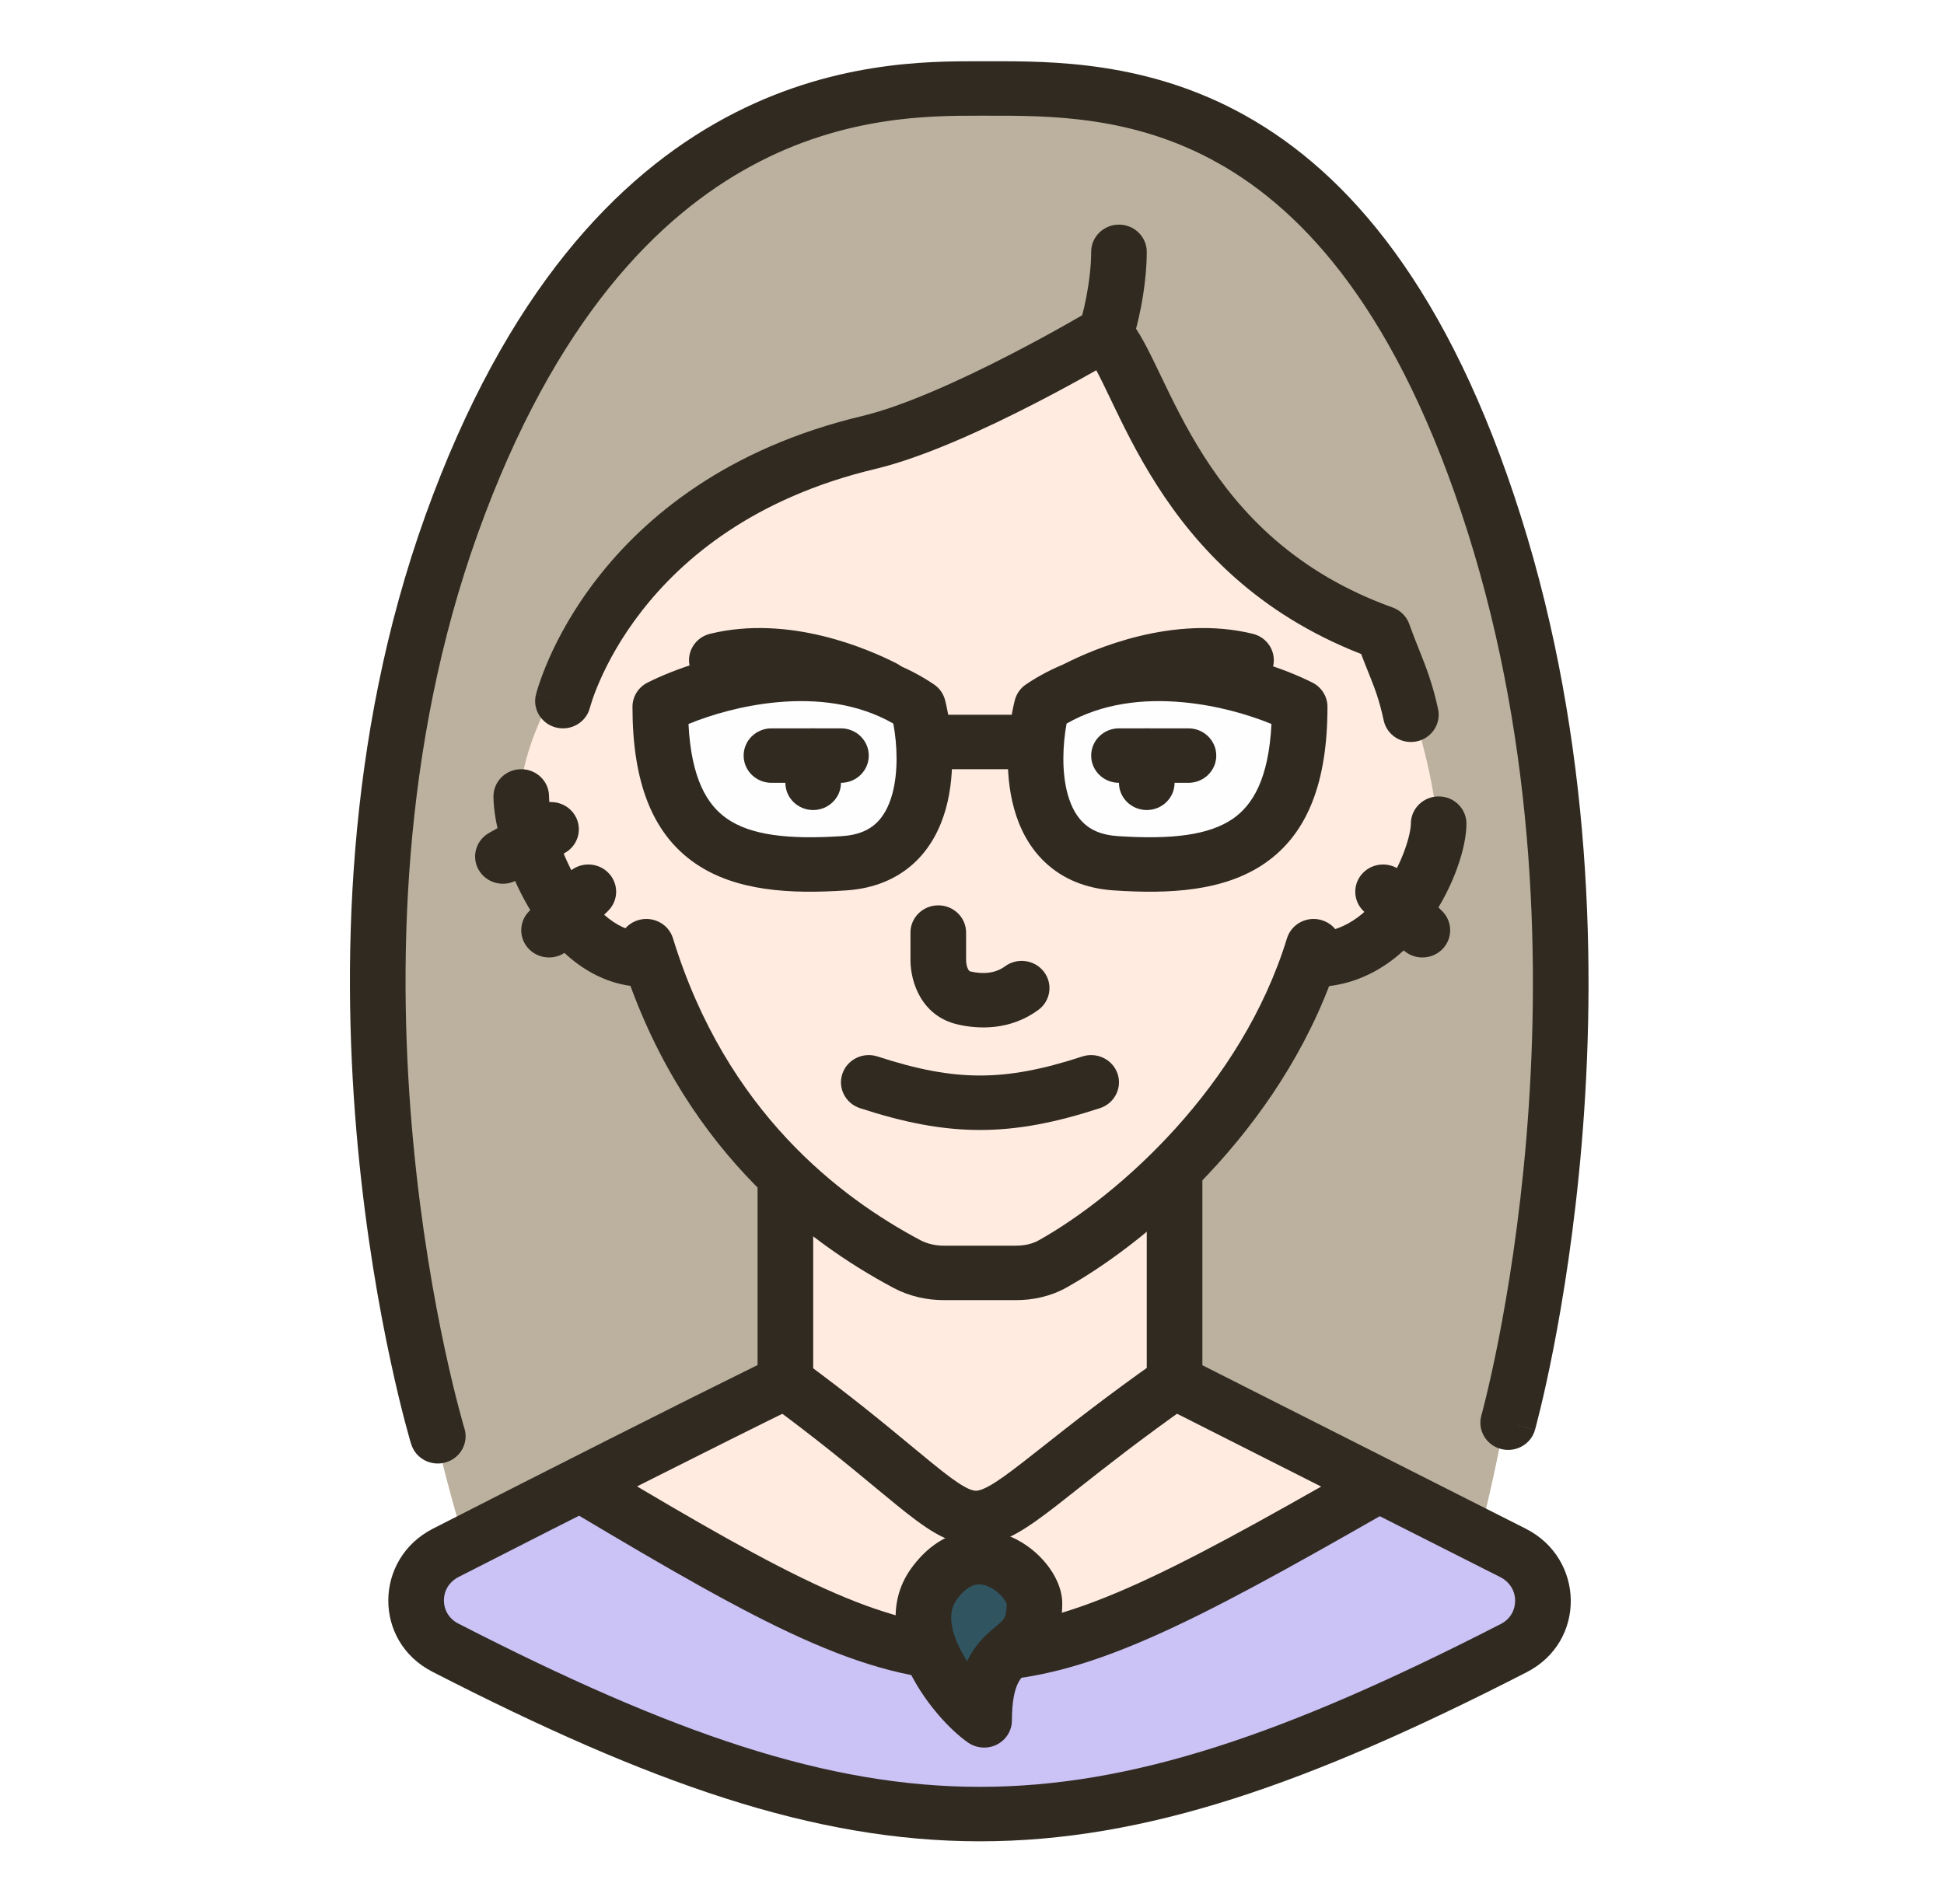
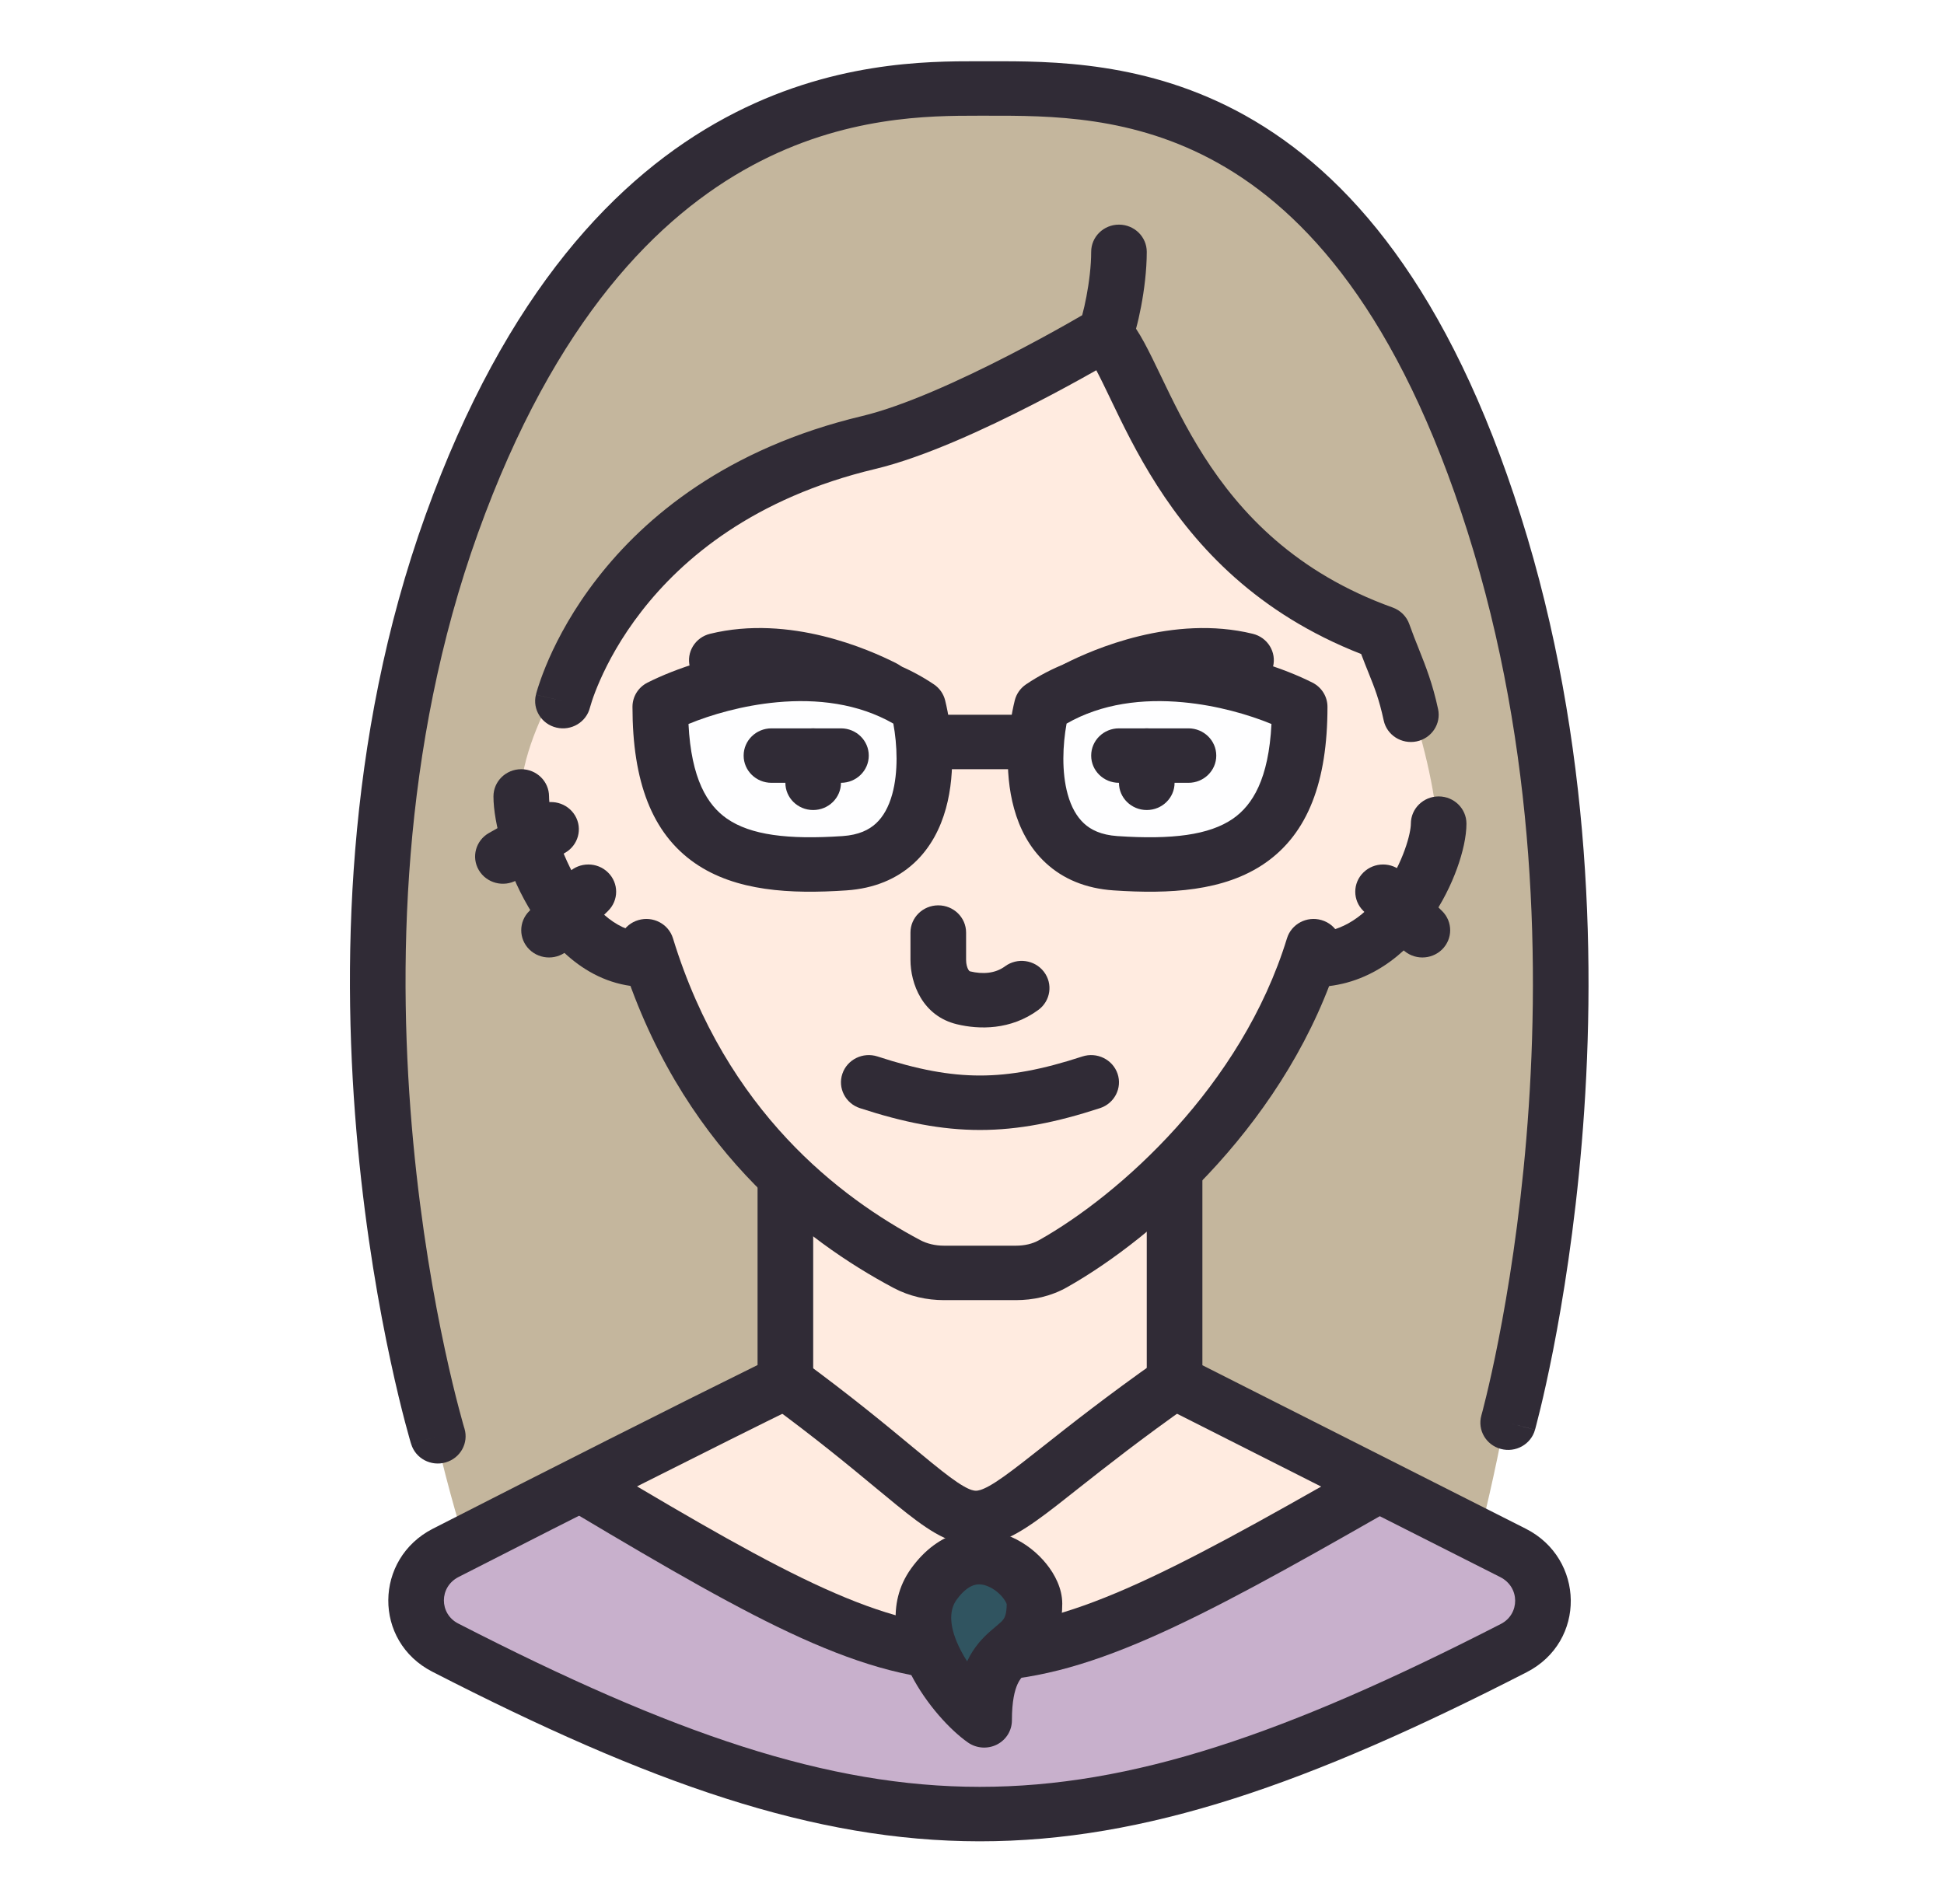
<svg xmlns="http://www.w3.org/2000/svg" width="49" height="48" viewBox="0 0 49 48" fill="none">
-   <path d="M37.314 38.612C37.314 38.612 41.091 24.533 37.538 13.296C33.986 2.059 27.875 2.231 24.701 2.231C22.248 2.231 16.04 1.029 11.627 13.296C7.214 25.563 11.738 38.955 11.738 38.955L24.701 44.618L37.314 38.612Z" fill="#BCB19E" />
+   <path d="M37.314 38.612C37.314 38.612 41.091 24.533 37.538 13.296C33.986 2.059 27.875 2.231 24.701 2.231C22.248 2.231 16.04 1.029 11.627 13.296C7.214 25.563 11.738 38.955 11.738 38.955L24.701 44.618L37.314 38.612Z" fill="#C4B69D" />
  <path d="M14.891 15.96C14.891 15.96 12.915 18.591 13.139 20.421C13.242 21.263 14.015 22.481 14.015 22.481L16.117 24.197L16.818 25.57L19.796 30.203V34.665L12.613 38.097V39.127L26.628 43.589L36.964 38.612L29.431 34.665V30.203L30.132 29.345L32.935 24.197L35.037 23.51C35.037 23.51 36.351 22.399 36.263 21.108C36.088 18.534 34.862 15.96 34.862 15.96L32.935 15.273L29.431 11.498L27.854 8.409L25.752 9.61L18.394 12.184L14.891 15.96Z" fill="#FFEBE0" />
-   <path d="M10.336 39.813L14.365 37.41L19.971 41.014H27.504L35.387 37.41L38.54 39.127L39.416 41.014L34.686 43.932L24 45.991L16.117 44.275L10.336 41.014V39.813Z" fill="#CBC2F5" />
+   <path d="M10.336 39.813L14.365 37.41L19.971 41.014H27.504L35.387 37.41L38.54 39.127L39.416 41.014L34.686 43.932L24 45.991L16.117 44.275L10.336 41.014V39.813Z" fill="#C8B0CC" />
  <path d="M23.142 17.819C20.914 16.316 17.88 17.193 16.642 17.819C16.642 21.387 18.499 21.95 21.285 21.762C23.514 21.612 23.452 19.071 23.142 17.819Z" fill="#FEFEFF" />
  <path d="M26.259 17.819C28.488 16.316 31.521 17.193 32.759 17.819C32.759 21.387 30.902 21.95 28.116 21.762C25.888 21.612 25.95 19.071 26.259 17.819Z" fill="#FEFEFF" />
-   <path fill-rule="evenodd" clip-rule="evenodd" d="M35.116 37.236C35.311 37.564 35.199 37.984 34.864 38.175C32.467 39.545 30.583 40.594 28.972 41.298C27.353 42.006 25.962 42.387 24.551 42.387C23.137 42.387 21.77 42.005 20.197 41.295C18.634 40.589 16.823 39.538 14.526 38.169C14.196 37.971 14.091 37.549 14.292 37.225C14.493 36.901 14.924 36.799 15.255 36.996C17.563 38.372 19.306 39.381 20.784 40.048C22.251 40.711 23.412 41.014 24.551 41.014C25.692 41.014 26.879 40.709 28.401 40.044C29.931 39.376 31.75 38.365 34.158 36.989C34.492 36.798 34.922 36.909 35.116 37.236Z" fill="#302A21" />
-   <path fill-rule="evenodd" clip-rule="evenodd" d="M30.175 34.436C30.401 34.744 30.329 35.173 30.015 35.394C28.76 36.277 27.868 36.982 27.178 37.526C26.984 37.68 26.806 37.82 26.641 37.949C26.272 38.235 25.941 38.479 25.635 38.65C25.322 38.825 24.982 38.955 24.599 38.955C24.214 38.955 23.876 38.824 23.567 38.645C23.267 38.471 22.948 38.225 22.596 37.939C22.437 37.81 22.267 37.669 22.082 37.516C21.425 36.971 20.576 36.268 19.375 35.386C19.066 35.158 19.003 34.728 19.235 34.425C19.467 34.121 19.906 34.06 20.216 34.287C21.454 35.196 22.343 35.933 23 36.478C23.18 36.627 23.343 36.762 23.491 36.882C23.843 37.168 24.086 37.351 24.28 37.463C24.465 37.571 24.554 37.582 24.599 37.582C24.647 37.582 24.741 37.569 24.94 37.458C25.145 37.343 25.402 37.158 25.771 36.872C25.926 36.752 26.097 36.617 26.286 36.468C26.976 35.922 27.907 35.187 29.197 34.279C29.511 34.058 29.949 34.128 30.175 34.436Z" fill="#302A21" />
-   <path fill-rule="evenodd" clip-rule="evenodd" d="M16.09 23.196C16.461 23.087 16.852 23.293 16.963 23.656C18.308 28.038 21.192 30.198 23.194 31.263C23.368 31.355 23.573 31.404 23.795 31.404H25.606C25.831 31.404 26.029 31.356 26.19 31.265C28.217 30.125 31.295 27.383 32.439 23.656C32.55 23.293 32.941 23.087 33.311 23.196C33.682 23.305 33.892 23.688 33.781 24.051C32.506 28.207 29.128 31.195 26.888 32.456C26.482 32.684 26.035 32.777 25.606 32.777H23.795C23.365 32.777 22.925 32.682 22.525 32.47C20.309 31.291 17.103 28.882 15.621 24.051C15.509 23.688 15.72 23.305 16.09 23.196Z" fill="#302A21" />
-   <path fill-rule="evenodd" clip-rule="evenodd" d="M24.885 2.917C24.823 2.917 24.761 2.917 24.7 2.917H24.657C23.436 2.917 21.284 2.917 18.955 4.174C16.612 5.439 13.993 8.033 12.047 13.442C10.103 18.847 10.011 24.486 10.416 28.798C10.618 30.95 10.942 32.76 11.216 34.031C11.353 34.666 11.476 35.165 11.566 35.504C11.61 35.673 11.646 35.803 11.67 35.888C11.683 35.931 11.692 35.964 11.698 35.985L11.705 36.007L11.707 36.013C11.817 36.377 11.606 36.759 11.235 36.867C10.864 36.975 10.474 36.769 10.364 36.405L11.035 36.209C10.364 36.405 10.363 36.405 10.363 36.405L10.363 36.404L10.363 36.402L10.36 36.394L10.351 36.365C10.344 36.34 10.334 36.304 10.32 36.257C10.293 36.163 10.255 36.025 10.208 35.846C10.114 35.489 9.986 34.97 9.845 34.314C9.562 33.002 9.228 31.138 9.02 28.924C8.605 24.504 8.689 18.646 10.726 12.986C12.761 7.329 15.573 4.432 18.278 2.972C20.924 1.543 23.377 1.544 24.636 1.544C24.657 1.544 24.679 1.544 24.7 1.544C24.772 1.544 24.846 1.544 24.922 1.544C26.503 1.541 28.923 1.536 31.387 2.912C33.988 4.365 36.523 7.283 38.333 13.011C40.145 18.742 40.231 24.5 39.87 28.81C39.689 30.968 39.396 32.771 39.148 34.036C39.023 34.669 38.91 35.169 38.827 35.512C38.786 35.683 38.752 35.815 38.728 35.906C38.716 35.951 38.707 35.985 38.701 36.009L38.693 36.037L38.691 36.045L38.69 36.047C38.69 36.048 38.69 36.048 38.014 35.866L38.69 36.048C38.588 36.413 38.202 36.629 37.829 36.528C37.456 36.428 37.236 36.05 37.339 35.684L37.34 35.679L37.346 35.657C37.352 35.637 37.36 35.606 37.371 35.565C37.392 35.483 37.424 35.358 37.463 35.196C37.542 34.87 37.651 34.39 37.771 33.777C38.012 32.551 38.297 30.798 38.473 28.698C38.825 24.49 38.736 18.922 36.995 13.417C35.253 7.908 32.893 5.334 30.693 4.105C28.559 2.913 26.469 2.915 24.885 2.917Z" fill="#302A21" />
-   <path fill-rule="evenodd" clip-rule="evenodd" d="M28.204 5.663C28.591 5.663 28.905 5.97 28.905 6.349C28.905 6.817 28.84 7.319 28.762 7.728C28.723 7.934 28.679 8.125 28.635 8.285C28.635 8.285 28.635 8.286 28.634 8.286C28.709 8.4 28.777 8.518 28.841 8.635C28.974 8.88 29.111 9.166 29.253 9.461L29.26 9.476C29.553 10.087 29.89 10.787 30.35 11.507C31.262 12.934 32.657 14.437 35.102 15.315C35.3 15.386 35.455 15.541 35.523 15.736C35.602 15.96 35.682 16.16 35.761 16.357C35.938 16.802 36.109 17.231 36.248 17.877C36.328 18.248 36.086 18.612 35.707 18.691C35.328 18.769 34.956 18.532 34.877 18.161C34.761 17.624 34.649 17.346 34.496 16.964C34.44 16.825 34.378 16.672 34.309 16.488C31.689 15.464 30.155 13.789 29.163 12.236C28.653 11.439 28.285 10.672 27.994 10.065L27.992 10.06C27.855 9.775 27.74 9.536 27.633 9.334C27.62 9.341 27.607 9.349 27.594 9.356C27.207 9.575 26.668 9.872 26.055 10.186C24.849 10.806 23.293 11.529 22.064 11.822C18.996 12.553 17.201 14.084 16.171 15.41C15.652 16.077 15.324 16.697 15.126 17.146C15.027 17.37 14.961 17.55 14.921 17.671C14.901 17.732 14.888 17.777 14.88 17.805C14.876 17.819 14.873 17.829 14.871 17.835L14.87 17.838L14.871 17.837C14.87 17.838 14.87 17.838 14.87 17.839C14.778 18.206 14.401 18.432 14.025 18.343C13.649 18.254 13.418 17.883 13.508 17.515L14.19 17.676C13.508 17.515 13.509 17.514 13.509 17.514L13.509 17.513L13.509 17.511L13.511 17.505L13.515 17.488C13.519 17.475 13.524 17.456 13.53 17.434C13.543 17.388 13.562 17.325 13.589 17.247C13.641 17.089 13.722 16.869 13.839 16.602C14.074 16.069 14.457 15.349 15.056 14.579C16.259 13.03 18.319 11.301 21.733 10.488C22.779 10.238 24.202 9.588 25.404 8.97C25.997 8.666 26.519 8.379 26.894 8.167C27.049 8.079 27.178 8.005 27.276 7.948C27.278 7.942 27.28 7.935 27.282 7.928C27.314 7.809 27.351 7.653 27.384 7.476C27.452 7.119 27.504 6.706 27.504 6.349C27.504 5.97 27.817 5.663 28.204 5.663Z" fill="#302A21" />
-   <path fill-rule="evenodd" clip-rule="evenodd" d="M17.354 18.252C17.423 19.637 17.829 20.296 18.324 20.639C18.921 21.052 19.858 21.171 21.237 21.078C21.649 21.05 21.905 20.919 22.079 20.759C22.262 20.59 22.4 20.345 22.489 20.024C22.645 19.461 22.616 18.779 22.517 18.242C21.63 17.732 20.591 17.611 19.586 17.704C18.718 17.784 17.919 18.019 17.354 18.252ZM19.456 16.337C20.747 16.218 22.245 16.381 23.54 17.253C23.682 17.349 23.783 17.493 23.823 17.657C23.994 18.348 24.108 19.422 23.842 20.383C23.706 20.873 23.462 21.369 23.039 21.759C22.607 22.157 22.036 22.4 21.333 22.447C19.926 22.542 18.543 22.472 17.514 21.759C16.433 21.009 15.942 19.702 15.942 17.819C15.942 17.562 16.088 17.326 16.321 17.209C17.011 16.86 18.166 16.456 19.456 16.337Z" fill="#302A21" />
-   <path fill-rule="evenodd" clip-rule="evenodd" d="M32.048 18.252C31.979 19.637 31.572 20.296 31.078 20.639C30.481 21.052 29.543 21.171 28.165 21.078C27.753 21.05 27.496 20.919 27.323 20.759C27.14 20.59 27.001 20.345 26.912 20.024C26.756 19.461 26.786 18.779 26.884 18.242C27.771 17.732 28.811 17.611 29.815 17.704C30.684 17.784 31.482 18.019 32.048 18.252ZM29.946 16.337C28.655 16.218 27.157 16.381 25.862 17.253C25.72 17.349 25.619 17.493 25.578 17.657C25.408 18.348 25.294 19.422 25.56 20.383C25.695 20.873 25.94 21.369 26.363 21.759C26.794 22.157 27.366 22.4 28.069 22.447C29.475 22.542 30.859 22.472 31.887 21.759C32.969 21.009 33.46 19.702 33.46 17.819C33.46 17.562 33.314 17.326 33.081 17.209C32.39 16.86 31.236 16.456 29.946 16.337Z" fill="#302A21" />
-   <path fill-rule="evenodd" clip-rule="evenodd" d="M26.102 19.392H23.299V18.019H26.102V19.392Z" fill="#302A21" />
-   <path fill-rule="evenodd" clip-rule="evenodd" d="M23.65 22.824C24.037 22.824 24.351 23.131 24.351 23.51V24.198C24.351 24.311 24.379 24.398 24.409 24.447C24.432 24.484 24.446 24.487 24.454 24.489C24.454 24.489 24.454 24.489 24.455 24.489C24.77 24.565 25.085 24.543 25.331 24.362C25.64 24.134 26.08 24.195 26.312 24.498C26.545 24.802 26.482 25.232 26.173 25.46C25.474 25.974 24.676 25.956 24.12 25.822C23.247 25.612 22.949 24.79 22.949 24.198V23.51C22.949 23.131 23.263 22.824 23.65 22.824Z" fill="#302A21" />
-   <path fill-rule="evenodd" clip-rule="evenodd" d="M18.744 19.049C18.744 18.669 19.058 18.362 19.445 18.362H21.197V19.049V19.735H19.445C19.058 19.735 18.744 19.428 18.744 19.049ZM21.898 19.049C21.898 19.428 21.584 19.735 21.197 19.735V19.049V18.362C21.584 18.362 21.898 18.669 21.898 19.049Z" fill="#302A21" />
-   <path fill-rule="evenodd" clip-rule="evenodd" d="M20.496 18.362C20.883 18.362 21.197 18.669 21.197 19.049V19.735L20.496 19.735H19.796V19.049C19.796 18.67 20.109 18.362 20.496 18.362ZM20.496 20.421C20.109 20.421 19.796 20.114 19.796 19.735H20.496H21.197C21.197 20.114 20.883 20.421 20.496 20.421Z" fill="#302A21" />
-   <path fill-rule="evenodd" clip-rule="evenodd" d="M30.657 19.049C30.657 18.669 30.343 18.362 29.956 18.362H28.204V19.049V19.735H29.956C30.343 19.735 30.657 19.428 30.657 19.049ZM27.504 19.049C27.504 19.428 27.817 19.735 28.204 19.735V19.049V18.362C27.817 18.362 27.504 18.669 27.504 19.049Z" fill="#302A21" />
-   <path fill-rule="evenodd" clip-rule="evenodd" d="M28.905 18.362C28.518 18.362 28.204 18.669 28.204 19.049V19.735L28.905 19.735H29.606V19.049C29.606 18.67 29.292 18.362 28.905 18.362ZM28.905 20.421C29.292 20.421 29.606 20.114 29.606 19.735H28.905H28.204C28.204 20.114 28.518 20.421 28.905 20.421Z" fill="#302A21" />
-   <path fill-rule="evenodd" clip-rule="evenodd" d="M21.233 27.069C21.355 26.709 21.752 26.515 22.119 26.634C23.125 26.963 23.924 27.114 24.701 27.114C25.477 27.114 26.276 26.963 27.282 26.634C27.649 26.515 28.046 26.709 28.169 27.069C28.291 27.428 28.092 27.817 27.725 27.937C26.629 28.295 25.676 28.487 24.701 28.487C23.726 28.487 22.772 28.295 21.676 27.937C21.309 27.817 21.111 27.428 21.233 27.069Z" fill="#302A21" />
-   <path fill-rule="evenodd" clip-rule="evenodd" d="M26.555 17.648C26.733 17.985 27.156 18.116 27.5 17.942C28.144 17.616 29.76 16.949 31.238 17.31C31.613 17.401 31.993 17.178 32.087 16.81C32.181 16.442 31.952 16.069 31.576 15.978C29.566 15.487 27.542 16.375 26.856 16.723C26.512 16.897 26.378 17.311 26.555 17.648Z" fill="#302A21" />
-   <path fill-rule="evenodd" clip-rule="evenodd" d="M22.895 17.648C22.718 17.985 22.295 18.116 21.951 17.942C21.305 17.615 19.714 16.949 18.238 17.31C17.862 17.402 17.482 17.178 17.388 16.81C17.294 16.442 17.523 16.069 17.899 15.978C19.911 15.486 21.91 16.376 22.595 16.723C22.939 16.897 23.073 17.311 22.895 17.648Z" fill="#302A21" />
-   <path fill-rule="evenodd" clip-rule="evenodd" d="M15.325 21.995C15.599 22.263 15.599 22.698 15.325 22.966L14.334 23.937C14.061 24.205 13.617 24.205 13.343 23.937C13.07 23.669 13.07 23.234 13.343 22.966L14.334 21.995C14.608 21.727 15.052 21.727 15.325 21.995Z" fill="#302A21" />
-   <path fill-rule="evenodd" clip-rule="evenodd" d="M14.497 20.564C14.69 20.892 14.575 21.312 14.24 21.501L13.027 22.188C12.691 22.377 12.263 22.265 12.069 21.936C11.876 21.608 11.991 21.188 12.326 20.999L13.54 20.312C13.875 20.123 14.303 20.235 14.497 20.564Z" fill="#302A21" />
-   <path fill-rule="evenodd" clip-rule="evenodd" d="M13.138 19.392C13.525 19.392 13.839 19.699 13.839 20.078C13.839 20.448 14.056 21.361 14.535 22.183C15.022 23.018 15.627 23.51 16.292 23.51C16.679 23.51 16.992 23.818 16.992 24.197C16.992 24.576 16.679 24.883 16.292 24.883C14.853 24.883 13.882 23.831 13.318 22.864C12.746 21.884 12.438 20.738 12.438 20.078C12.438 19.699 12.751 19.392 13.138 19.392Z" fill="#302A21" />
-   <path fill-rule="evenodd" clip-rule="evenodd" d="M36.263 20.078C35.876 20.078 35.562 20.386 35.562 20.765C35.562 20.87 35.523 21.109 35.405 21.433C35.292 21.745 35.121 22.093 34.897 22.414C34.438 23.07 33.836 23.51 33.109 23.51C32.722 23.51 32.409 23.818 32.409 24.197C32.409 24.576 32.722 24.883 33.109 24.883C34.486 24.883 35.46 24.037 36.052 23.191C36.353 22.761 36.577 22.305 36.726 21.893C36.871 21.493 36.963 21.088 36.963 20.765C36.963 20.386 36.65 20.078 36.263 20.078Z" fill="#302A21" />
-   <path fill-rule="evenodd" clip-rule="evenodd" d="M34.366 21.995C34.092 22.263 34.092 22.698 34.366 22.966L35.357 23.937C35.63 24.205 36.074 24.205 36.348 23.937C36.621 23.669 36.621 23.234 36.348 22.966L35.357 21.995C35.083 21.727 34.64 21.727 34.366 21.995Z" fill="#302A21" />
-   <path fill-rule="evenodd" clip-rule="evenodd" d="M19.796 29.002C20.183 29.002 20.497 29.309 20.497 29.688V34.837C20.497 35.096 20.347 35.334 20.109 35.45C18.18 36.395 14.614 38.195 11.559 39.756C11.063 40.01 11.071 40.684 11.549 40.929C16.969 43.711 20.856 45.045 24.693 45.047C28.53 45.049 32.415 43.718 37.831 40.94C38.309 40.695 38.318 40.014 37.815 39.759L29.285 35.447C29.052 35.329 28.905 35.093 28.905 34.837V29.688C28.905 29.309 29.219 29.002 29.606 29.002C29.993 29.002 30.307 29.309 30.307 29.688V34.418L38.458 38.539C39.945 39.291 39.989 41.383 38.481 42.157C33.01 44.963 28.877 46.422 24.692 46.42C20.508 46.418 16.373 44.955 10.898 42.145C9.4 41.376 9.43 39.296 10.911 38.539C13.774 37.076 17.092 35.4 19.095 34.413V29.688C19.095 29.309 19.409 29.002 19.796 29.002Z" fill="#302A21" />
+   <path fill-rule="evenodd" clip-rule="evenodd" d="M35.116 37.236C35.311 37.564 35.199 37.984 34.864 38.175C32.467 39.545 30.583 40.594 28.972 41.298C27.353 42.006 25.962 42.387 24.551 42.387C23.137 42.387 21.77 42.005 20.197 41.295C18.634 40.589 16.823 39.538 14.526 38.169C14.196 37.971 14.091 37.549 14.292 37.225C14.493 36.901 14.924 36.799 15.255 36.996C17.563 38.372 19.306 39.381 20.784 40.048C22.251 40.711 23.412 41.014 24.551 41.014C25.692 41.014 26.879 40.709 28.401 40.044C29.931 39.376 31.75 38.365 34.158 36.989C34.492 36.798 34.922 36.909 35.116 37.236Z" fill="#302B36" />
+   <path fill-rule="evenodd" clip-rule="evenodd" d="M30.175 34.436C30.401 34.744 30.329 35.173 30.015 35.394C28.76 36.277 27.868 36.982 27.178 37.526C26.984 37.68 26.806 37.82 26.641 37.949C26.272 38.235 25.941 38.479 25.635 38.65C25.322 38.825 24.982 38.955 24.599 38.955C24.214 38.955 23.876 38.824 23.567 38.645C23.267 38.471 22.948 38.225 22.596 37.939C22.437 37.81 22.267 37.669 22.082 37.516C21.425 36.971 20.576 36.268 19.375 35.386C19.066 35.158 19.003 34.728 19.235 34.425C19.467 34.121 19.906 34.06 20.216 34.287C21.454 35.196 22.343 35.933 23 36.478C23.18 36.627 23.343 36.762 23.491 36.882C23.843 37.168 24.086 37.351 24.28 37.463C24.465 37.571 24.554 37.582 24.599 37.582C24.647 37.582 24.741 37.569 24.94 37.458C25.145 37.343 25.402 37.158 25.771 36.872C25.926 36.752 26.097 36.617 26.286 36.468C26.976 35.922 27.907 35.187 29.197 34.279C29.511 34.058 29.949 34.128 30.175 34.436Z" fill="#302B36" />
+   <path fill-rule="evenodd" clip-rule="evenodd" d="M16.09 23.196C16.461 23.087 16.852 23.293 16.963 23.656C18.308 28.038 21.192 30.198 23.194 31.263C23.368 31.355 23.573 31.404 23.795 31.404H25.606C25.831 31.404 26.029 31.356 26.19 31.265C28.217 30.125 31.295 27.383 32.439 23.656C32.55 23.293 32.941 23.087 33.311 23.196C33.682 23.305 33.892 23.688 33.781 24.051C32.506 28.207 29.128 31.195 26.888 32.456C26.482 32.684 26.035 32.777 25.606 32.777H23.795C23.365 32.777 22.925 32.682 22.525 32.47C20.309 31.291 17.103 28.882 15.621 24.051C15.509 23.688 15.72 23.305 16.09 23.196Z" fill="#302B36" />
+   <path fill-rule="evenodd" clip-rule="evenodd" d="M24.885 2.917C24.823 2.917 24.761 2.917 24.7 2.917H24.657C23.436 2.917 21.284 2.917 18.955 4.174C16.612 5.439 13.993 8.033 12.047 13.442C10.103 18.847 10.011 24.486 10.416 28.798C10.618 30.95 10.942 32.76 11.216 34.031C11.353 34.666 11.476 35.165 11.566 35.504C11.61 35.673 11.646 35.803 11.67 35.888C11.683 35.931 11.692 35.964 11.698 35.985L11.705 36.007L11.707 36.013C11.817 36.377 11.606 36.759 11.235 36.867C10.864 36.975 10.474 36.769 10.364 36.405L11.035 36.209C10.364 36.405 10.363 36.405 10.363 36.405L10.363 36.404L10.363 36.402L10.36 36.394L10.351 36.365C10.344 36.34 10.334 36.304 10.32 36.257C10.293 36.163 10.255 36.025 10.208 35.846C10.114 35.489 9.986 34.97 9.845 34.314C9.562 33.002 9.228 31.138 9.02 28.924C8.605 24.504 8.689 18.646 10.726 12.986C12.761 7.329 15.573 4.432 18.278 2.972C20.924 1.543 23.377 1.544 24.636 1.544C24.657 1.544 24.679 1.544 24.7 1.544C24.772 1.544 24.846 1.544 24.922 1.544C26.503 1.541 28.923 1.536 31.387 2.912C33.988 4.365 36.523 7.283 38.333 13.011C40.145 18.742 40.231 24.5 39.87 28.81C39.689 30.968 39.396 32.771 39.148 34.036C39.023 34.669 38.91 35.169 38.827 35.512C38.786 35.683 38.752 35.815 38.728 35.906C38.716 35.951 38.707 35.985 38.701 36.009L38.693 36.037L38.691 36.045L38.69 36.047C38.69 36.048 38.69 36.048 38.014 35.866L38.69 36.048C38.588 36.413 38.202 36.629 37.829 36.528C37.456 36.428 37.236 36.05 37.339 35.684L37.34 35.679L37.346 35.657C37.352 35.637 37.36 35.606 37.371 35.565C37.392 35.483 37.424 35.358 37.463 35.196C37.542 34.87 37.651 34.39 37.771 33.777C38.012 32.551 38.297 30.798 38.473 28.698C38.825 24.49 38.736 18.922 36.995 13.417C35.253 7.908 32.893 5.334 30.693 4.105C28.559 2.913 26.469 2.915 24.885 2.917Z" fill="#302B36" />
+   <path fill-rule="evenodd" clip-rule="evenodd" d="M28.204 5.663C28.591 5.663 28.905 5.97 28.905 6.349C28.905 6.817 28.84 7.319 28.762 7.728C28.723 7.934 28.679 8.125 28.635 8.285C28.635 8.285 28.635 8.286 28.634 8.286C28.709 8.4 28.777 8.518 28.841 8.635C28.974 8.88 29.111 9.166 29.253 9.461L29.26 9.476C29.553 10.087 29.89 10.787 30.35 11.507C31.262 12.934 32.657 14.437 35.102 15.315C35.3 15.386 35.455 15.541 35.523 15.736C35.602 15.96 35.682 16.16 35.761 16.357C35.938 16.802 36.109 17.231 36.248 17.877C36.328 18.248 36.086 18.612 35.707 18.691C35.328 18.769 34.956 18.532 34.877 18.161C34.761 17.624 34.649 17.346 34.496 16.964C34.44 16.825 34.378 16.672 34.309 16.488C31.689 15.464 30.155 13.789 29.163 12.236C28.653 11.439 28.285 10.672 27.994 10.065L27.992 10.06C27.855 9.775 27.74 9.536 27.633 9.334C27.62 9.341 27.607 9.349 27.594 9.356C27.207 9.575 26.668 9.872 26.055 10.186C24.849 10.806 23.293 11.529 22.064 11.822C18.996 12.553 17.201 14.084 16.171 15.41C15.652 16.077 15.324 16.697 15.126 17.146C15.027 17.37 14.961 17.55 14.921 17.671C14.901 17.732 14.888 17.777 14.88 17.805C14.876 17.819 14.873 17.829 14.871 17.835L14.87 17.838L14.871 17.837C14.87 17.838 14.87 17.838 14.87 17.839C14.778 18.206 14.401 18.432 14.025 18.343C13.649 18.254 13.418 17.883 13.508 17.515L14.19 17.676C13.508 17.515 13.509 17.514 13.509 17.514L13.509 17.513L13.509 17.511L13.511 17.505L13.515 17.488C13.519 17.475 13.524 17.456 13.53 17.434C13.543 17.388 13.562 17.325 13.589 17.247C13.641 17.089 13.722 16.869 13.839 16.602C14.074 16.069 14.457 15.349 15.056 14.579C16.259 13.03 18.319 11.301 21.733 10.488C22.779 10.238 24.202 9.588 25.404 8.97C25.997 8.666 26.519 8.379 26.894 8.167C27.049 8.079 27.178 8.005 27.276 7.948C27.278 7.942 27.28 7.935 27.282 7.928C27.314 7.809 27.351 7.653 27.384 7.476C27.452 7.119 27.504 6.706 27.504 6.349C27.504 5.97 27.817 5.663 28.204 5.663Z" fill="#302B36" />
+   <path fill-rule="evenodd" clip-rule="evenodd" d="M17.354 18.252C17.423 19.637 17.829 20.296 18.324 20.639C18.921 21.052 19.858 21.171 21.237 21.078C21.649 21.05 21.905 20.919 22.079 20.759C22.262 20.59 22.4 20.345 22.489 20.024C22.645 19.461 22.616 18.779 22.517 18.242C21.63 17.732 20.591 17.611 19.586 17.704C18.718 17.784 17.919 18.019 17.354 18.252ZM19.456 16.337C20.747 16.218 22.245 16.381 23.54 17.253C23.682 17.349 23.783 17.493 23.823 17.657C23.994 18.348 24.108 19.422 23.842 20.383C23.706 20.873 23.462 21.369 23.039 21.759C22.607 22.157 22.036 22.4 21.333 22.447C19.926 22.542 18.543 22.472 17.514 21.759C16.433 21.009 15.942 19.702 15.942 17.819C15.942 17.562 16.088 17.326 16.321 17.209C17.011 16.86 18.166 16.456 19.456 16.337Z" fill="#302B36" />
+   <path fill-rule="evenodd" clip-rule="evenodd" d="M32.048 18.252C31.979 19.637 31.572 20.296 31.078 20.639C30.481 21.052 29.543 21.171 28.165 21.078C27.753 21.05 27.496 20.919 27.323 20.759C27.14 20.59 27.001 20.345 26.912 20.024C26.756 19.461 26.786 18.779 26.884 18.242C27.771 17.732 28.811 17.611 29.815 17.704C30.684 17.784 31.482 18.019 32.048 18.252ZM29.946 16.337C28.655 16.218 27.157 16.381 25.862 17.253C25.72 17.349 25.619 17.493 25.578 17.657C25.408 18.348 25.294 19.422 25.56 20.383C25.695 20.873 25.94 21.369 26.363 21.759C26.794 22.157 27.366 22.4 28.069 22.447C29.475 22.542 30.859 22.472 31.887 21.759C32.969 21.009 33.46 19.702 33.46 17.819C33.46 17.562 33.314 17.326 33.081 17.209C32.39 16.86 31.236 16.456 29.946 16.337Z" fill="#302B36" />
+   <path fill-rule="evenodd" clip-rule="evenodd" d="M26.102 19.392H23.299V18.019H26.102V19.392Z" fill="#302B36" />
+   <path fill-rule="evenodd" clip-rule="evenodd" d="M23.65 22.824C24.037 22.824 24.351 23.131 24.351 23.51V24.198C24.351 24.311 24.379 24.398 24.409 24.447C24.432 24.484 24.446 24.487 24.454 24.489C24.454 24.489 24.454 24.489 24.455 24.489C24.77 24.565 25.085 24.543 25.331 24.362C25.64 24.134 26.08 24.195 26.312 24.498C26.545 24.802 26.482 25.232 26.173 25.46C25.474 25.974 24.676 25.956 24.12 25.822C23.247 25.612 22.949 24.79 22.949 24.198V23.51C22.949 23.131 23.263 22.824 23.65 22.824Z" fill="#302B36" />
+   <path fill-rule="evenodd" clip-rule="evenodd" d="M18.744 19.049C18.744 18.669 19.058 18.362 19.445 18.362H21.197V19.049V19.735H19.445C19.058 19.735 18.744 19.428 18.744 19.049ZM21.898 19.049C21.898 19.428 21.584 19.735 21.197 19.735V19.049V18.362C21.584 18.362 21.898 18.669 21.898 19.049Z" fill="#302B36" />
+   <path fill-rule="evenodd" clip-rule="evenodd" d="M20.496 18.362C20.883 18.362 21.197 18.669 21.197 19.049V19.735L20.496 19.735H19.796V19.049C19.796 18.67 20.109 18.362 20.496 18.362ZM20.496 20.421C20.109 20.421 19.796 20.114 19.796 19.735H20.496H21.197C21.197 20.114 20.883 20.421 20.496 20.421Z" fill="#302B36" />
+   <path fill-rule="evenodd" clip-rule="evenodd" d="M30.657 19.049C30.657 18.669 30.343 18.362 29.956 18.362H28.204V19.049V19.735H29.956C30.343 19.735 30.657 19.428 30.657 19.049ZM27.504 19.049C27.504 19.428 27.817 19.735 28.204 19.735V19.049V18.362C27.817 18.362 27.504 18.669 27.504 19.049Z" fill="#302B36" />
+   <path fill-rule="evenodd" clip-rule="evenodd" d="M28.905 18.362C28.518 18.362 28.204 18.669 28.204 19.049V19.735L28.905 19.735H29.606V19.049C29.606 18.67 29.292 18.362 28.905 18.362ZM28.905 20.421C29.292 20.421 29.606 20.114 29.606 19.735H28.905H28.204C28.204 20.114 28.518 20.421 28.905 20.421Z" fill="#302B36" />
+   <path fill-rule="evenodd" clip-rule="evenodd" d="M21.233 27.069C21.355 26.709 21.752 26.515 22.119 26.634C23.125 26.963 23.924 27.114 24.701 27.114C25.477 27.114 26.276 26.963 27.282 26.634C27.649 26.515 28.046 26.709 28.169 27.069C28.291 27.428 28.092 27.817 27.725 27.937C26.629 28.295 25.676 28.487 24.701 28.487C23.726 28.487 22.772 28.295 21.676 27.937C21.309 27.817 21.111 27.428 21.233 27.069Z" fill="#302B36" />
+   <path fill-rule="evenodd" clip-rule="evenodd" d="M26.555 17.648C26.733 17.985 27.156 18.116 27.5 17.942C28.144 17.616 29.76 16.949 31.238 17.31C31.613 17.401 31.993 17.178 32.087 16.81C32.181 16.442 31.952 16.069 31.576 15.978C29.566 15.487 27.542 16.375 26.856 16.723C26.512 16.897 26.378 17.311 26.555 17.648Z" fill="#302B36" />
+   <path fill-rule="evenodd" clip-rule="evenodd" d="M22.895 17.648C22.718 17.985 22.295 18.116 21.951 17.942C21.305 17.615 19.714 16.949 18.238 17.31C17.862 17.402 17.482 17.178 17.388 16.81C17.294 16.442 17.523 16.069 17.899 15.978C19.911 15.486 21.91 16.376 22.595 16.723C22.939 16.897 23.073 17.311 22.895 17.648Z" fill="#302B36" />
+   <path fill-rule="evenodd" clip-rule="evenodd" d="M15.325 21.995C15.599 22.263 15.599 22.698 15.325 22.966L14.334 23.937C14.061 24.205 13.617 24.205 13.343 23.937C13.07 23.669 13.07 23.234 13.343 22.966L14.334 21.995C14.608 21.727 15.052 21.727 15.325 21.995Z" fill="#302B36" />
+   <path fill-rule="evenodd" clip-rule="evenodd" d="M14.497 20.564C14.69 20.892 14.575 21.312 14.24 21.501L13.027 22.188C12.691 22.377 12.263 22.265 12.069 21.936C11.876 21.608 11.991 21.188 12.326 20.999L13.54 20.312C13.875 20.123 14.303 20.235 14.497 20.564Z" fill="#302B36" />
+   <path fill-rule="evenodd" clip-rule="evenodd" d="M13.138 19.392C13.525 19.392 13.839 19.699 13.839 20.078C13.839 20.448 14.056 21.361 14.535 22.183C15.022 23.018 15.627 23.51 16.292 23.51C16.679 23.51 16.992 23.818 16.992 24.197C16.992 24.576 16.679 24.883 16.292 24.883C14.853 24.883 13.882 23.831 13.318 22.864C12.746 21.884 12.438 20.738 12.438 20.078C12.438 19.699 12.751 19.392 13.138 19.392Z" fill="#302B36" />
+   <path fill-rule="evenodd" clip-rule="evenodd" d="M36.263 20.078C35.876 20.078 35.562 20.386 35.562 20.765C35.562 20.87 35.523 21.109 35.405 21.433C35.292 21.745 35.121 22.093 34.897 22.414C34.438 23.07 33.836 23.51 33.109 23.51C32.722 23.51 32.409 23.818 32.409 24.197C32.409 24.576 32.722 24.883 33.109 24.883C34.486 24.883 35.46 24.037 36.052 23.191C36.353 22.761 36.577 22.305 36.726 21.893C36.871 21.493 36.963 21.088 36.963 20.765C36.963 20.386 36.65 20.078 36.263 20.078Z" fill="#302B36" />
+   <path fill-rule="evenodd" clip-rule="evenodd" d="M34.366 21.995C34.092 22.263 34.092 22.698 34.366 22.966L35.357 23.937C35.63 24.205 36.074 24.205 36.348 23.937C36.621 23.669 36.621 23.234 36.348 22.966L35.357 21.995C35.083 21.727 34.64 21.727 34.366 21.995Z" fill="#302B36" />
+   <path fill-rule="evenodd" clip-rule="evenodd" d="M19.796 29.002C20.183 29.002 20.497 29.309 20.497 29.688V34.837C20.497 35.096 20.347 35.334 20.109 35.45C18.18 36.395 14.614 38.195 11.559 39.756C11.063 40.01 11.071 40.684 11.549 40.929C16.969 43.711 20.856 45.045 24.693 45.047C28.53 45.049 32.415 43.718 37.831 40.94C38.309 40.695 38.318 40.014 37.815 39.759L29.285 35.447C29.052 35.329 28.905 35.093 28.905 34.837V29.688C28.905 29.309 29.219 29.002 29.606 29.002C29.993 29.002 30.307 29.309 30.307 29.688V34.418L38.458 38.539C39.945 39.291 39.989 41.383 38.481 42.157C33.01 44.963 28.877 46.422 24.692 46.42C20.508 46.418 16.373 44.955 10.898 42.145C9.4 41.376 9.43 39.296 10.911 38.539C13.774 37.076 17.092 35.4 19.095 34.413V29.688C19.095 29.309 19.409 29.002 19.796 29.002Z" fill="#302B36" />
  <path d="M23.537 39.938C22.691 41.115 24.101 42.881 24.806 43.371C24.806 41.164 26.075 41.9 26.075 40.429C26.075 39.735 24.595 38.467 23.537 39.938Z" fill="#305460" />
-   <path fill-rule="evenodd" clip-rule="evenodd" d="M24.565 39.958C24.466 39.984 24.301 40.067 24.11 40.333C23.914 40.605 23.919 41.028 24.215 41.603C24.265 41.699 24.319 41.793 24.377 41.883C24.552 41.509 24.785 41.278 24.976 41.111C25.038 41.058 25.086 41.017 25.124 40.985C25.222 40.902 25.258 40.871 25.297 40.815C25.321 40.78 25.373 40.694 25.375 40.44L25.375 40.441C25.373 40.441 25.36 40.38 25.277 40.276C25.185 40.162 25.055 40.058 24.917 39.998C24.785 39.939 24.668 39.93 24.565 39.958ZM26.377 39.429C26.584 39.686 26.775 40.042 26.775 40.429C26.775 40.901 26.67 41.273 26.457 41.583C26.302 41.807 26.087 41.985 25.964 42.088C25.941 42.107 25.921 42.123 25.905 42.137C25.785 42.242 25.707 42.326 25.645 42.464C25.578 42.614 25.506 42.88 25.506 43.371C25.506 43.628 25.36 43.863 25.128 43.981C24.895 44.098 24.615 44.079 24.401 43.931C23.949 43.616 23.348 42.963 22.966 42.221C22.593 41.497 22.315 40.449 22.965 39.543C23.303 39.074 23.72 38.763 24.195 38.635C24.668 38.508 25.119 38.584 25.488 38.746C25.852 38.905 26.159 39.156 26.377 39.429Z" fill="#302A21" />
+   <path fill-rule="evenodd" clip-rule="evenodd" d="M24.565 39.958C24.466 39.984 24.301 40.067 24.11 40.333C23.914 40.605 23.919 41.028 24.215 41.603C24.265 41.699 24.319 41.793 24.377 41.883C24.552 41.509 24.785 41.278 24.976 41.111C25.038 41.058 25.086 41.017 25.124 40.985C25.222 40.902 25.258 40.871 25.297 40.815C25.321 40.78 25.373 40.694 25.375 40.44L25.375 40.441C25.373 40.441 25.36 40.38 25.277 40.276C25.185 40.162 25.055 40.058 24.917 39.998C24.785 39.939 24.668 39.93 24.565 39.958ZM26.377 39.429C26.584 39.686 26.775 40.042 26.775 40.429C26.775 40.901 26.67 41.273 26.457 41.583C26.302 41.807 26.087 41.985 25.964 42.088C25.941 42.107 25.921 42.123 25.905 42.137C25.785 42.242 25.707 42.326 25.645 42.464C25.578 42.614 25.506 42.88 25.506 43.371C25.506 43.628 25.36 43.863 25.128 43.981C24.895 44.098 24.615 44.079 24.401 43.931C23.949 43.616 23.348 42.963 22.966 42.221C22.593 41.497 22.315 40.449 22.965 39.543C23.303 39.074 23.72 38.763 24.195 38.635C24.668 38.508 25.119 38.584 25.488 38.746C25.852 38.905 26.159 39.156 26.377 39.429Z" fill="#302B36" />
</svg>
